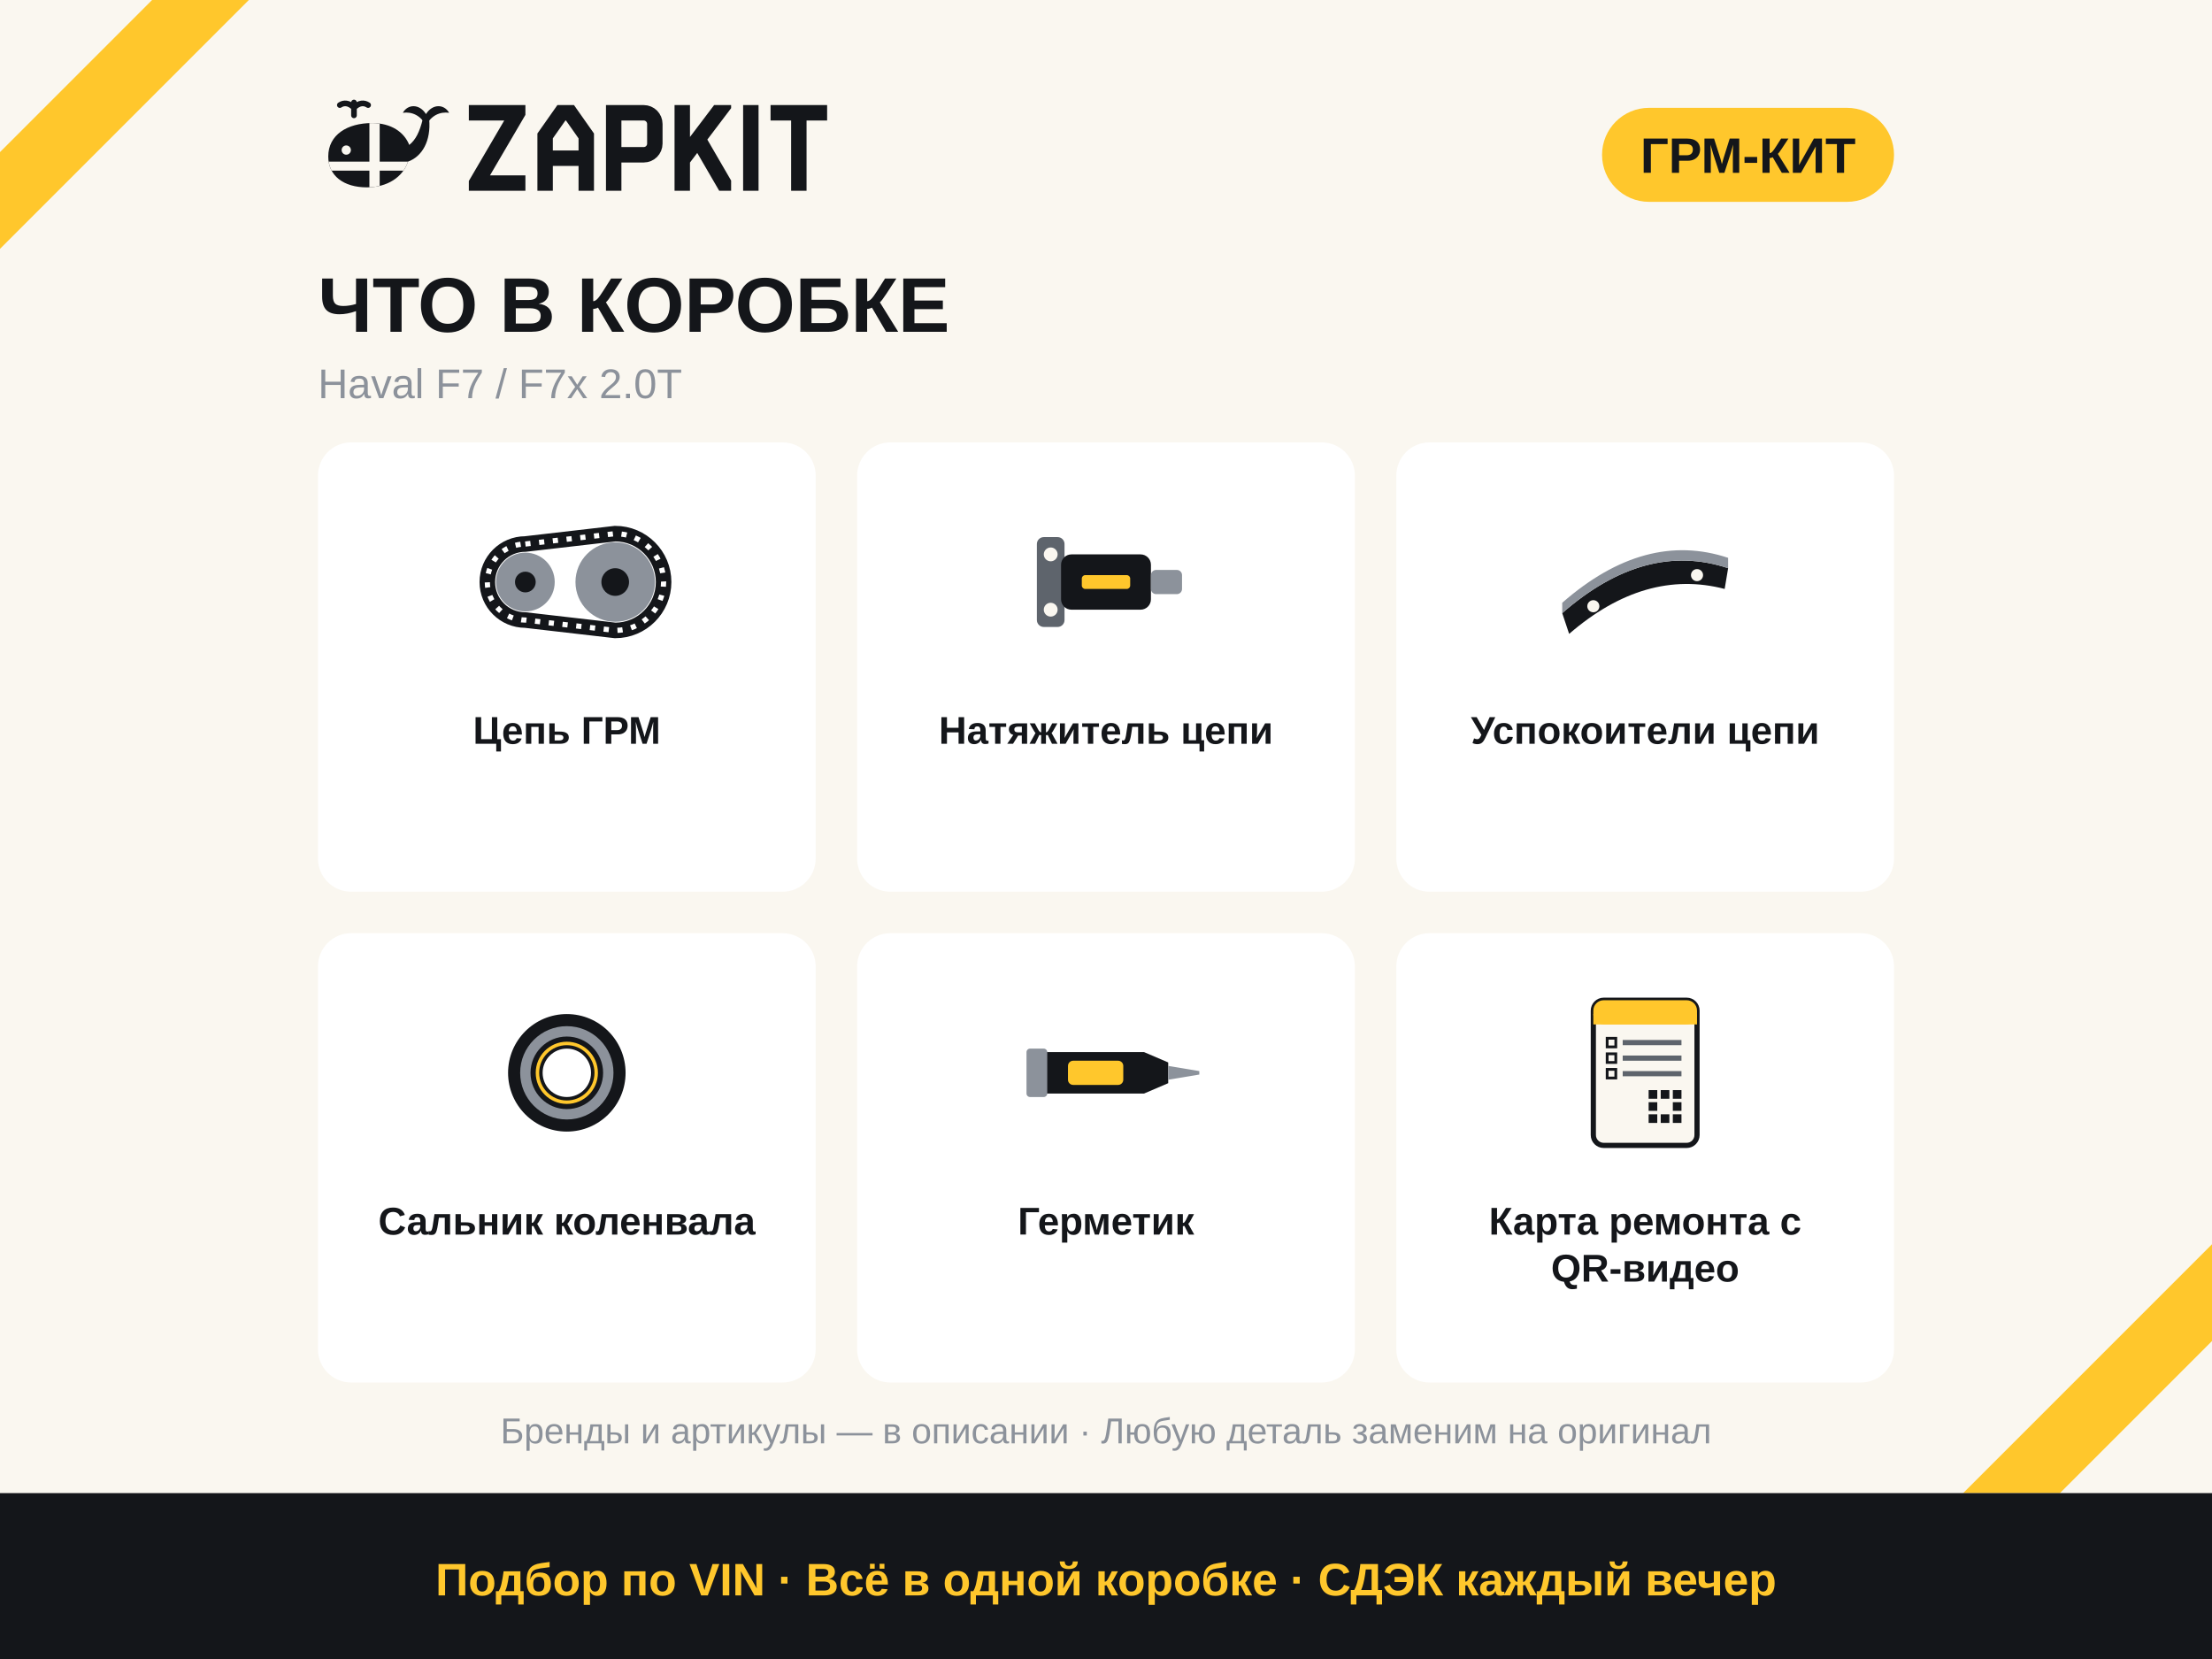
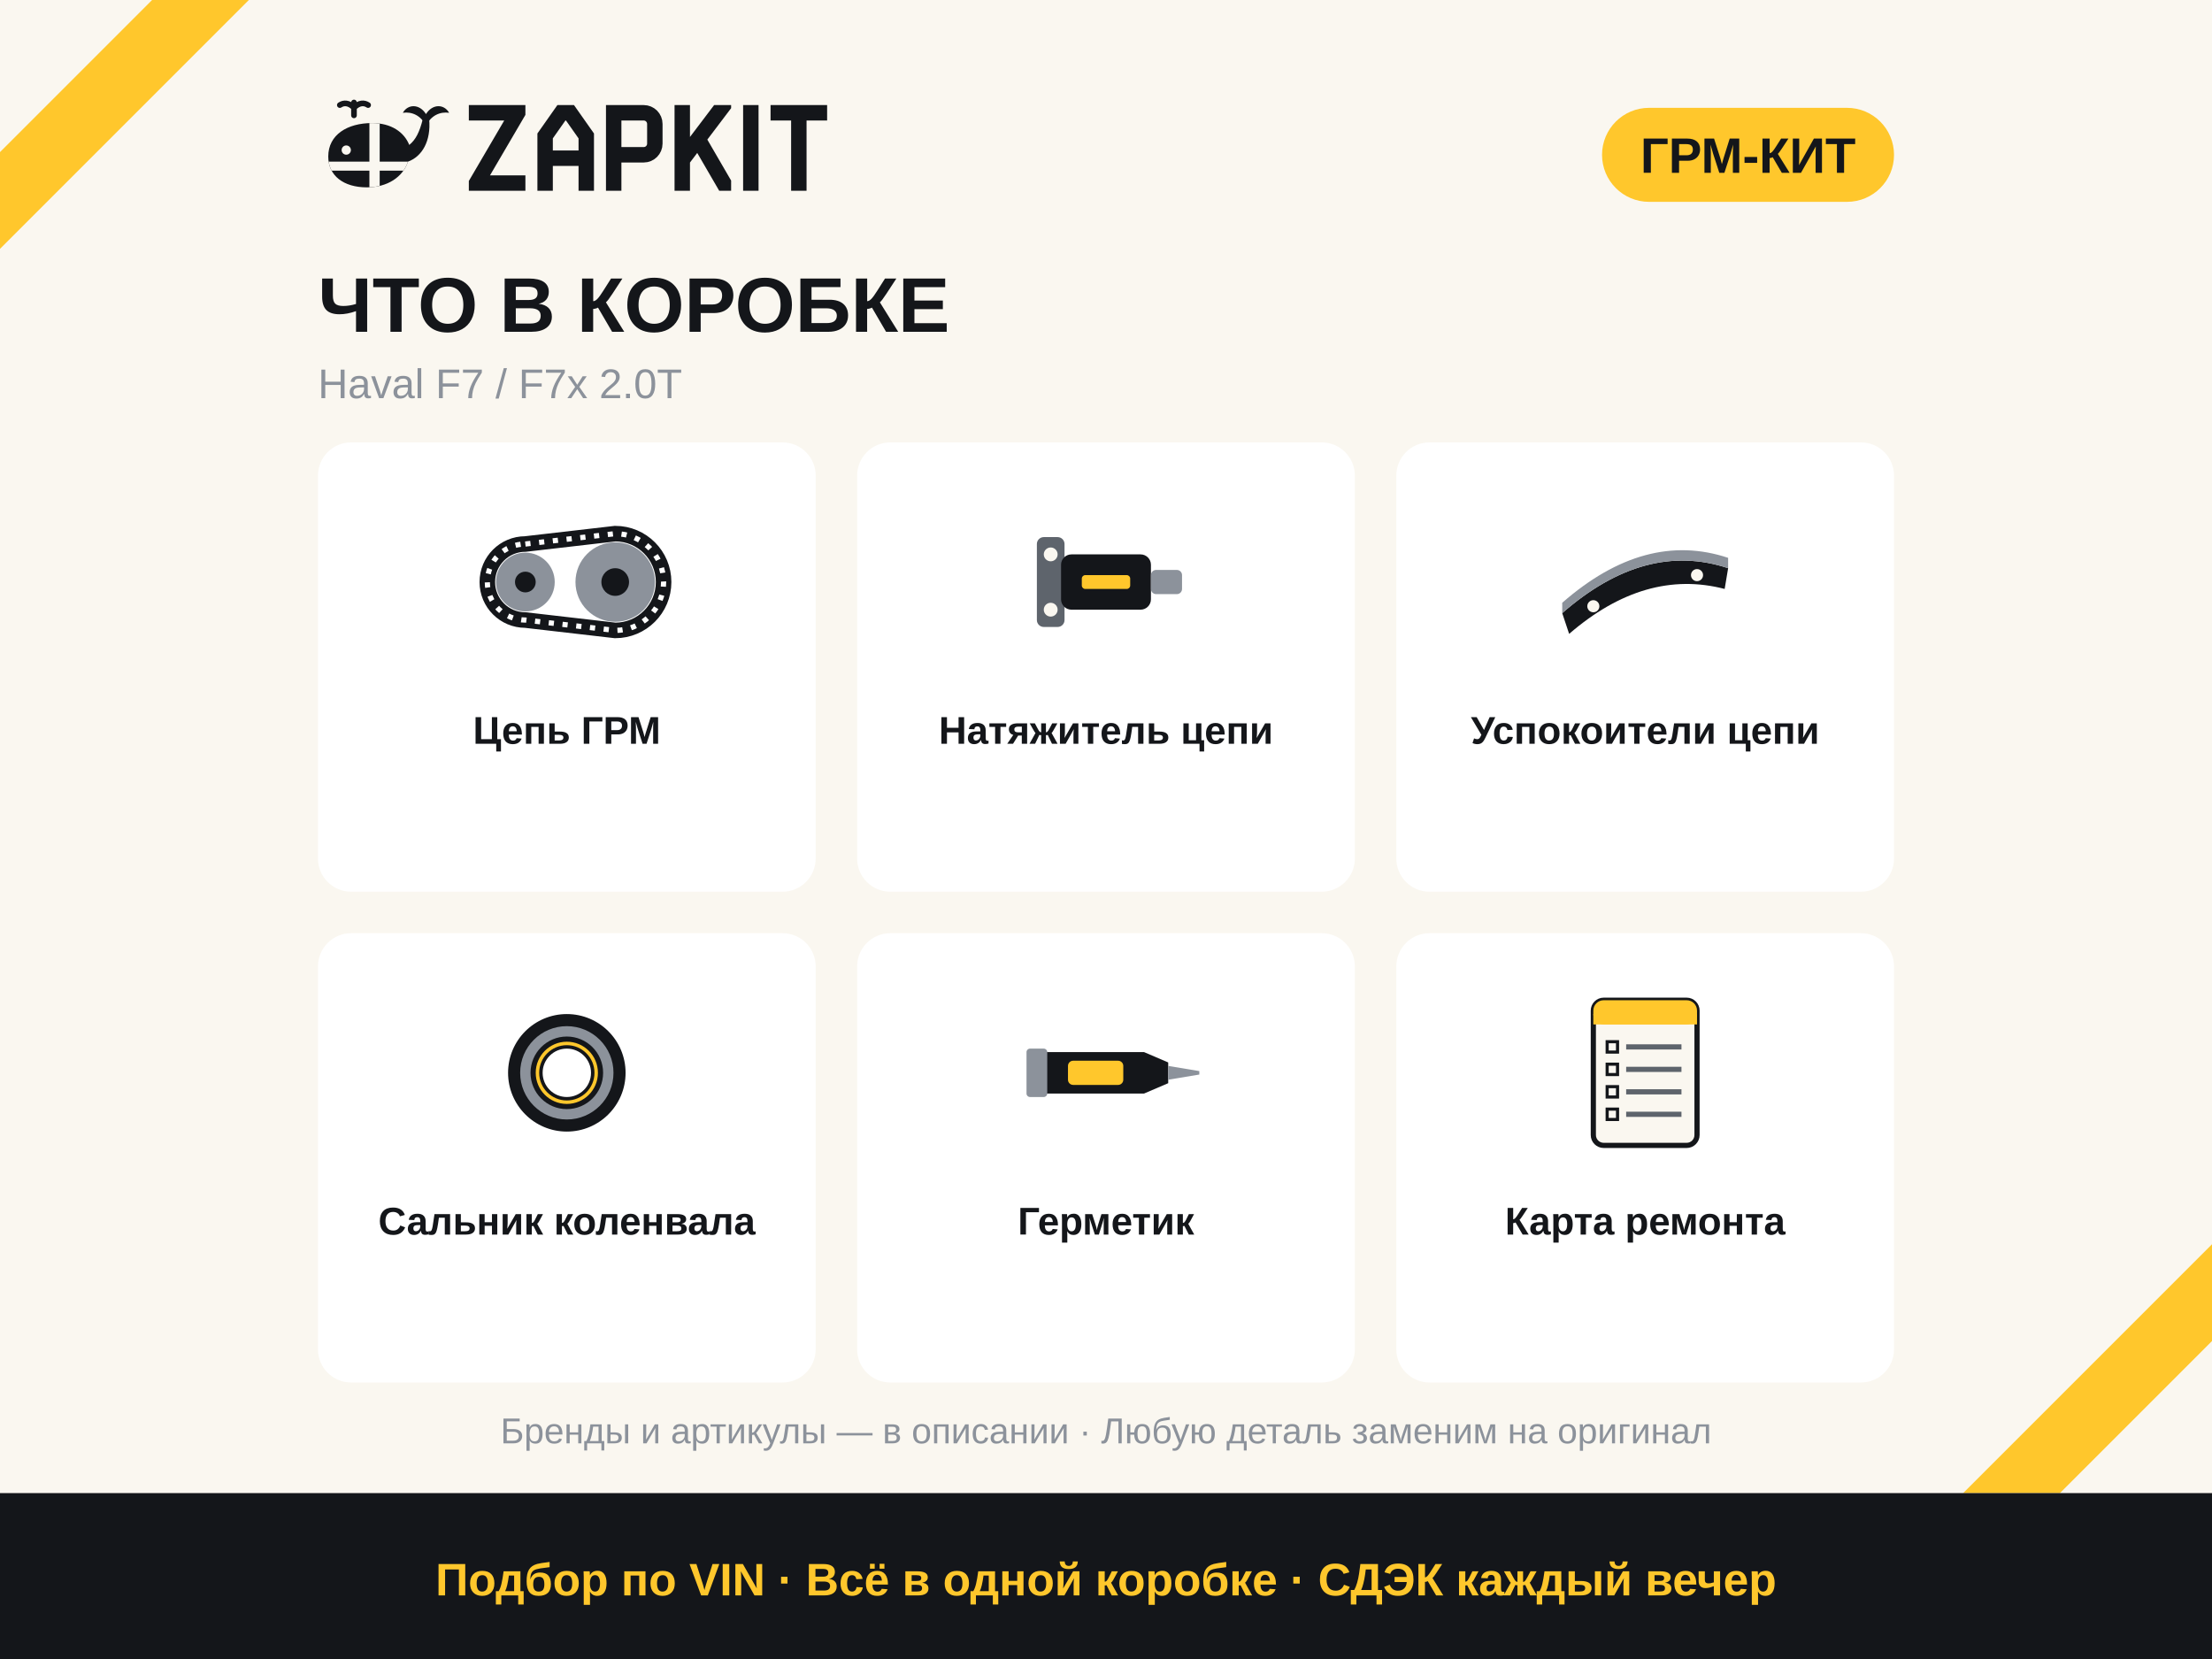
<svg xmlns="http://www.w3.org/2000/svg" viewBox="0 0 1600 1200" width="1600" height="1200" role="img" aria-label="Что в коробке: ГРМ-КИТ Haval F7 / F7x 2.0T">
  <rect width="1600" height="1200" fill="#FAF7F0" />
  <path d="M0,110 L110,0 H180 L0,180 Z" fill="#FFC72C" />
  <path d="M1600,900 L1420,1080 H1490 L1600,970 Z" fill="#FFC72C" />
  <g transform="translate(230 76) scale(0.62)">
    <g transform="translate(0 -30) scale(1.5)">
      <defs>
-         <clipPath id="wb-i22h">
+         <clipPath id="wb-i23h">
          <path d="M8,60 C8,43 23,34 42,34 C57,34 67,41 71,51 C76,47 79,41 81.5,31 L86.5,31 C88,48 81,60 70,64 C66,76 54,84 38,84 C20,84 8,75 8,60 Z" />
        </clipPath>
      </defs>
      <path fill="#14161A" d="M8,60 C8,43 23,34 42,34 C57,34 67,41 71,51 C76,47 79,41 81.5,31 L86.5,31 C88,48 81,60 70,64 C66,76 54,84 38,84 C20,84 8,75 8,60 Z" />
      <path fill="#14161A" d="M84,36 C80,28 73,25 66,26 C70,19 79,19 84,27 C89,19 98,19 102,26 C95,25 88,28 84,36 Z" />
-       <g clip-path="url(#wb-i22h)" fill="#FAF7F0">
+       <g clip-path="url(#wb-i23h)" fill="#FAF7F0">
        <rect x="40" y="30" width="8" height="60" />
        <rect x="0" y="64" width="90" height="7" />
      </g>
      <circle cx="22" cy="55" r="3.6" fill="#FAF7F0" />
      <path d="M28,28 V18 M28,22 C24,18 20,18 17,20 M28,22 C32,18 36,18 39,20" fill="none" stroke="#14161A" stroke-width="4.4" stroke-linecap="round" />
    </g>
    <g transform="translate(176 0)">
      <defs>
-         <clipPath id="c66-i22h">
+         <clipPath id="c66-i23h">
          <rect width="66" height="100" />
        </clipPath>
-         <clipPath id="c18-i22h">
+         <clipPath id="c18-i23h">
          <rect width="18" height="100" />
        </clipPath>
      </defs>
      <g transform="translate(0 0)">
-         <path clip-path="url(#c66-i22h)" d="M0,9 H57 L9,91 H66" fill="none" stroke="#14161A" stroke-width="18" stroke-linejoin="miter" stroke-miterlimit="10" />
+         <path clip-path="url(#c66-i23h)" d="M0,9 H57 L9,91 H66" fill="none" stroke="#14161A" stroke-width="18" stroke-linejoin="miter" stroke-miterlimit="10" />
      </g>
      <g transform="translate(80 0)">
-         <path clip-path="url(#c66-i22h)" d="M9,100 V36 L28,9 H38 L57,36 V100 M9,62 H57" fill="none" stroke="#14161A" stroke-width="18" stroke-linejoin="miter" stroke-miterlimit="10" />
+         <path clip-path="url(#c66-i23h)" d="M9,100 V36 L28,9 H38 L57,36 V100 M9,62 H57" fill="none" stroke="#14161A" stroke-width="18" stroke-linejoin="miter" stroke-miterlimit="10" />
      </g>
      <g transform="translate(160 0)">
-         <path clip-path="url(#c66-i22h)" d="M9,100 V9 H44 A13,13 0 0 1 57,22 V45 A13,13 0 0 1 44,58 H9" fill="none" stroke="#14161A" stroke-width="18" stroke-linejoin="miter" stroke-miterlimit="10" />
+         <path clip-path="url(#c66-i23h)" d="M9,100 V9 H44 A13,13 0 0 1 57,22 V45 A13,13 0 0 1 44,58 H9" fill="none" stroke="#14161A" stroke-width="18" stroke-linejoin="miter" stroke-miterlimit="10" />
      </g>
      <g transform="translate(240 0)">
-         <path clip-path="url(#c66-i22h)" d="M9,0 V100 M9,64 L62,-6 M30,44 L66,106" fill="none" stroke="#14161A" stroke-width="18" stroke-linejoin="miter" stroke-miterlimit="10" />
+         <path clip-path="url(#c66-i23h)" d="M9,0 V100 M9,64 L62,-6 M30,44 L66,106" fill="none" stroke="#14161A" stroke-width="18" stroke-linejoin="miter" stroke-miterlimit="10" />
      </g>
      <g transform="translate(320 0)">
-         <path clip-path="url(#c18-i22h)" d="M9,0 V100" fill="none" stroke="#14161A" stroke-width="18" stroke-linejoin="miter" stroke-miterlimit="10" />
+         <path clip-path="url(#c18-i23h)" d="M9,0 V100" fill="none" stroke="#14161A" stroke-width="18" stroke-linejoin="miter" stroke-miterlimit="10" />
      </g>
      <g transform="translate(352 0)">
-         <path clip-path="url(#c66-i22h)" d="M0,9 H66 M33,9 V100" fill="none" stroke="#14161A" stroke-width="18" stroke-linejoin="miter" stroke-miterlimit="10" />
+         <path clip-path="url(#c66-i23h)" d="M0,9 H66 M33,9 V100" fill="none" stroke="#14161A" stroke-width="18" stroke-linejoin="miter" stroke-miterlimit="10" />
      </g>
    </g>
  </g>
  <rect x="1158.8" y="78" width="211.2" height="68" rx="34" fill="#FFC72C" />
  <text x="1264.4" y="125" font-family="'Liberation Sans', Arial, Helvetica, sans-serif" font-size="36" font-weight="700" fill="#14161A" text-anchor="middle">ГРМ-КИТ</text>
  <text x="230" y="240" font-family="'Liberation Sans', Arial, Helvetica, sans-serif" font-size="56" font-weight="700" fill="#14161A" text-anchor="start">ЧТО В КОРОБКЕ</text>
  <text x="230" y="288" font-family="'Liberation Sans', Arial, Helvetica, sans-serif" font-size="30" font-weight="400" fill="#8C929B" text-anchor="start">Haval F7 / F7x 2.0T</text>
  <rect x="230.0" y="320.0" width="360.0" height="325.0" rx="24" fill="#FFFFFF" />
  <g transform="translate(335.0 346.0) scale(1.25)">
    <circle cx="36" cy="60" r="17" fill="#8C929B" />
    <circle cx="36" cy="60" r="6" fill="#14161A" />
    <circle cx="88" cy="60" r="23" fill="#8C929B" />
    <circle cx="88" cy="60" r="8" fill="#14161A" />
    <path d="M36,38 L88,32 A28,28 0 0 1 88,88 L36,82 A22,22 0 0 1 36,38 Z" fill="none" stroke="#14161A" stroke-width="9" />
    <path d="M36,38 L88,32 A28,28 0 0 1 88,88 L36,82 A22,22 0 0 1 36,38 Z" fill="none" stroke="#FFFFFF" stroke-width="3" stroke-dasharray="3 5" />
  </g>
  <text x="410.0" y="538.0" font-family="'Liberation Sans', Arial, Helvetica, sans-serif" font-size="28" font-weight="700" fill="#14161A" text-anchor="middle">Цепь ГРМ</text>
  <rect x="620.0" y="320.0" width="360.0" height="325.0" rx="24" fill="#FFFFFF" />
  <g transform="translate(725.0 346.0) scale(1.25)">
    <rect x="20" y="34" width="16" height="52" rx="4" fill="#5E646C" />
    <circle cx="28" cy="44" r="4" fill="#FAF7F0" />
    <circle cx="28" cy="76" r="4" fill="#FAF7F0" />
    <rect x="34" y="44" width="52" height="32" rx="6" fill="#14161A" />
    <rect x="86" y="53" width="18" height="14" rx="3" fill="#8C929B" />
    <rect x="46" y="56" width="28" height="8" rx="2" fill="#FFC72C" />
  </g>
  <text x="800.0" y="538.0" font-family="'Liberation Sans', Arial, Helvetica, sans-serif" font-size="28" font-weight="700" fill="#14161A" text-anchor="middle">Натяжитель цепи</text>
  <rect x="1010.0" y="320.0" width="360.0" height="325.0" rx="24" fill="#FFFFFF" />
  <g transform="translate(1115.0 346.0) scale(1.25)">
    <path d="M12,78 Q60,36 108,52 L106,64 Q60,52 16,90 Z" fill="#14161A" />
    <path d="M12,72 Q60,30 108,46 L108,52 Q60,36 12,78 Z" fill="#8C929B" />
    <circle cx="30" cy="74" r="3.5" fill="#FAF7F0" />
    <circle cx="90" cy="56" r="3.5" fill="#FAF7F0" />
  </g>
  <text x="1190.0" y="538.0" font-family="'Liberation Sans', Arial, Helvetica, sans-serif" font-size="28" font-weight="700" fill="#14161A" text-anchor="middle">Успокоители цепи</text>
  <rect x="230.0" y="675.0" width="360.0" height="325.0" rx="24" fill="#FFFFFF" />
  <g transform="translate(335.0 701.0) scale(1.25)">
    <path fill="#14161A" fill-rule="evenodd" d="M26,60 a34,34 0 1 0 68,0 a34,34 0 1 0 -68,0 Z M46,60 a14,14 0 1 0 28,0 a14,14 0 1 0 -28,0 Z" />
    <circle cx="60" cy="60" r="24" fill="none" stroke="#8C929B" stroke-width="6" />
    <circle cx="60" cy="60" r="17" fill="none" stroke="#FFC72C" stroke-width="2" />
  </g>
  <text x="410.0" y="893.0" font-family="'Liberation Sans', Arial, Helvetica, sans-serif" font-size="28" font-weight="700" fill="#14161A" text-anchor="middle">Сальник коленвала</text>
  <rect x="620.0" y="675.0" width="360.0" height="325.0" rx="24" fill="#FFFFFF" />
  <g transform="translate(725.0 701.0) scale(1.25)">
    <path d="M24,48 H82 L96,54 V66 L82,72 H24 Z" fill="#14161A" />
    <rect x="14" y="46" width="12" height="28" rx="2" fill="#8C929B" />
    <path d="M96,56 L114,59 V61 L96,64 Z" fill="#8C929B" />
    <rect x="38" y="53" width="32" height="14" rx="3" fill="#FFC72C" />
  </g>
  <text x="800.0" y="893.0" font-family="'Liberation Sans', Arial, Helvetica, sans-serif" font-size="28" font-weight="700" fill="#14161A" text-anchor="middle">Герметик</text>
  <rect x="1010.0" y="675.0" width="360.0" height="325.0" rx="24" fill="#FFFFFF" />
  <g transform="translate(1115.0 701.0) scale(1.25)">
    <rect x="30" y="18" width="60" height="84" rx="6" fill="#FAF7F0" stroke="#14161A" stroke-width="3" />
    <rect x="30" y="18" width="60" height="14" rx="6" fill="#FFC72C" />
    <rect x="30" y="26" width="60" height="6" fill="#FFC72C" />
-     <rect x="38" y="40" width="5" height="5" fill="none" stroke="#14161A" stroke-width="1.6" />
-     <rect x="47" y="41" width="34" height="3" fill="#5E646C" />
-     <rect x="38" y="49" width="5" height="5" fill="none" stroke="#14161A" stroke-width="1.6" />
-     <rect x="47" y="50" width="34" height="3" fill="#5E646C" />
-     <rect x="38" y="58" width="5" height="5" fill="none" stroke="#14161A" stroke-width="1.6" />
-     <rect x="47" y="59" width="34" height="3" fill="#5E646C" />
-     <rect x="62" y="70" width="5" height="5" fill="#14161A" />
-     <rect x="69" y="70" width="5" height="5" fill="#14161A" />
-     <rect x="76" y="70" width="5" height="5" fill="#14161A" />
-     <rect x="62" y="77" width="5" height="5" fill="#14161A" />
-     <rect x="76" y="77" width="5" height="5" fill="#14161A" />
-     <rect x="62" y="84" width="5" height="5" fill="#14161A" />
-     <rect x="69" y="84" width="5" height="5" fill="#14161A" />
-     <rect x="76" y="84" width="5" height="5" fill="#14161A" />
+     <rect x="38" y="42" width="6" height="6" fill="none" stroke="#14161A" stroke-width="1.8" />
+     <rect x="49" y="43.5" width="32" height="3" fill="#5E646C" />
+     <rect x="38" y="55" width="6" height="6" fill="none" stroke="#14161A" stroke-width="1.8" />
+     <rect x="49" y="56.5" width="32" height="3" fill="#5E646C" />
+     <rect x="38" y="68" width="6" height="6" fill="none" stroke="#14161A" stroke-width="1.8" />
+     <rect x="49" y="69.5" width="32" height="3" fill="#5E646C" />
+     <rect x="38" y="81" width="6" height="6" fill="none" stroke="#14161A" stroke-width="1.8" />
+     <rect x="49" y="82.5" width="32" height="3" fill="#5E646C" />
  </g>
-   <text x="1190.0" y="893.0" font-family="'Liberation Sans', Arial, Helvetica, sans-serif" font-size="28" font-weight="700" fill="#14161A" text-anchor="middle">Карта ремонта с</text>
-   <text x="1190.0" y="927.0" font-family="'Liberation Sans', Arial, Helvetica, sans-serif" font-size="28" font-weight="700" fill="#14161A" text-anchor="middle">QR-видео</text>
+   <text x="1190.0" y="893.0" font-family="'Liberation Sans', Arial, Helvetica, sans-serif" font-size="28" font-weight="700" fill="#14161A" text-anchor="middle">Карта ремонта</text>
  <text x="800.0" y="1044" font-family="'Liberation Sans', Arial, Helvetica, sans-serif" font-size="26" font-weight="400" fill="#8C929B" text-anchor="middle">Бренды и артикулы — в описании · Любую деталь заменим на оригинал</text>
  <rect y="1080" width="1600" height="120" fill="#14161A" />
  <text x="800.0" y="1154" font-family="'Liberation Sans', Arial, Helvetica, sans-serif" font-size="33" font-weight="700" fill="#FFC72C" text-anchor="middle">Подбор по VIN · Всё в одной коробке · СДЭК каждый вечер</text>
</svg>
